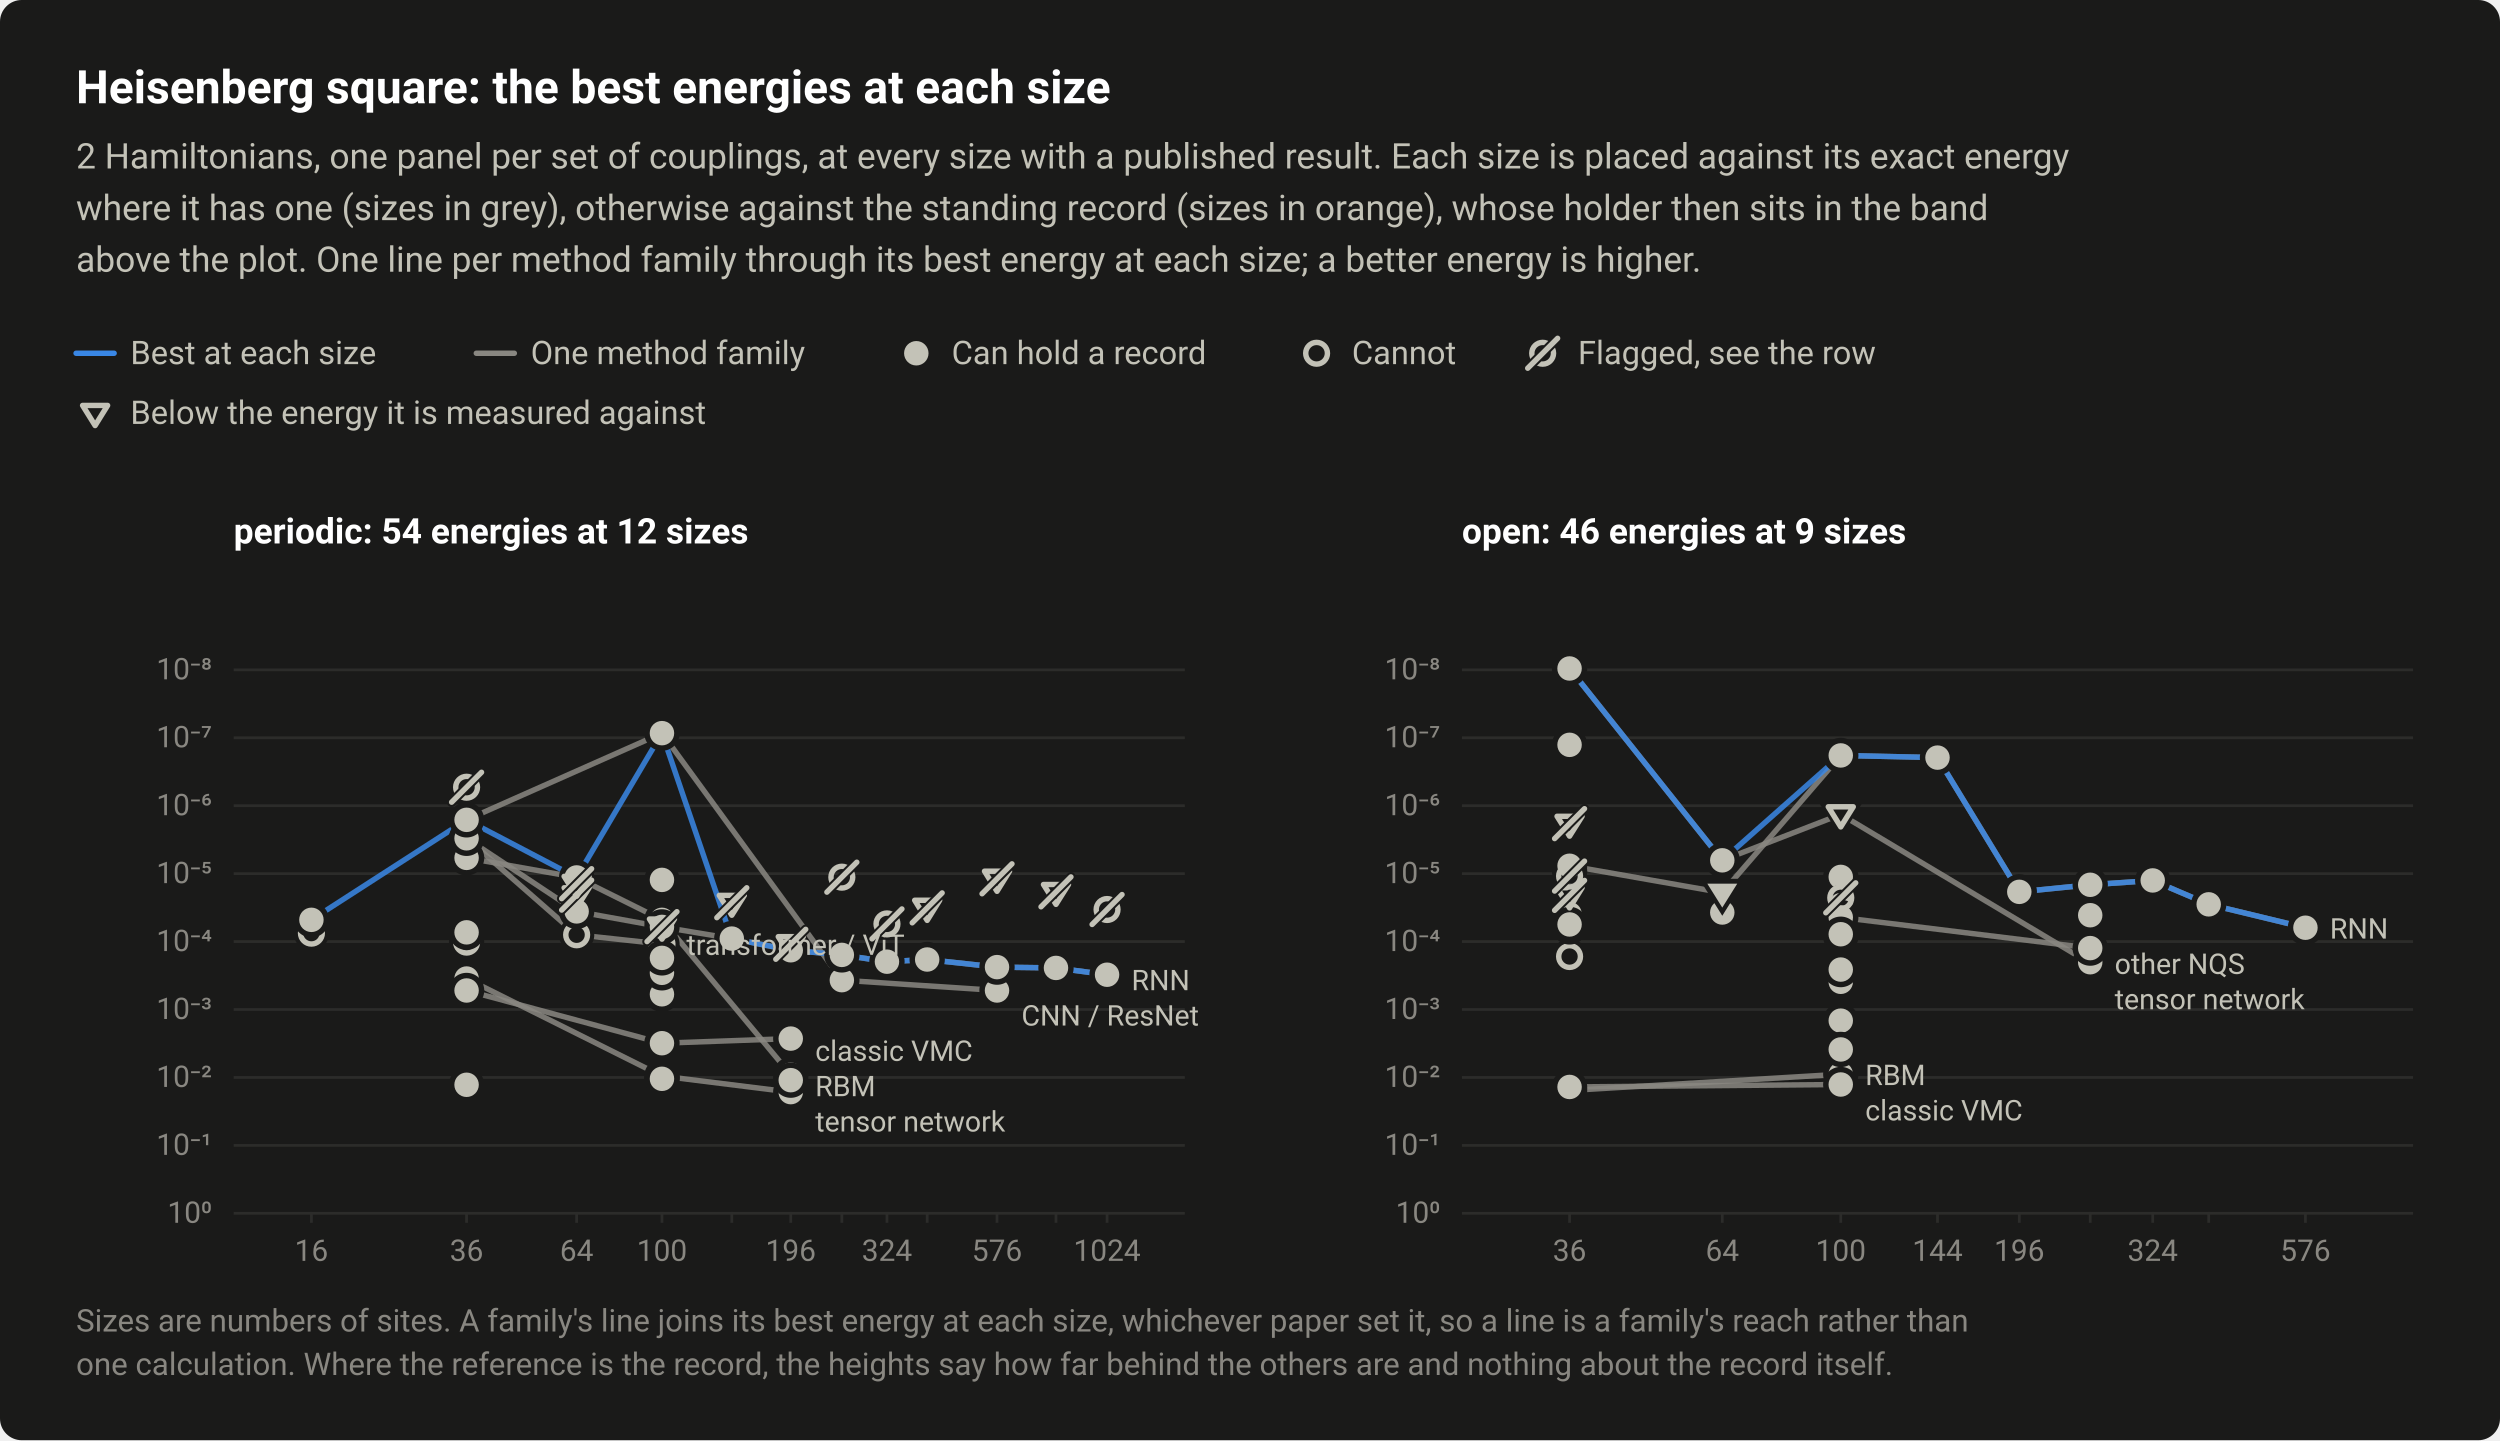
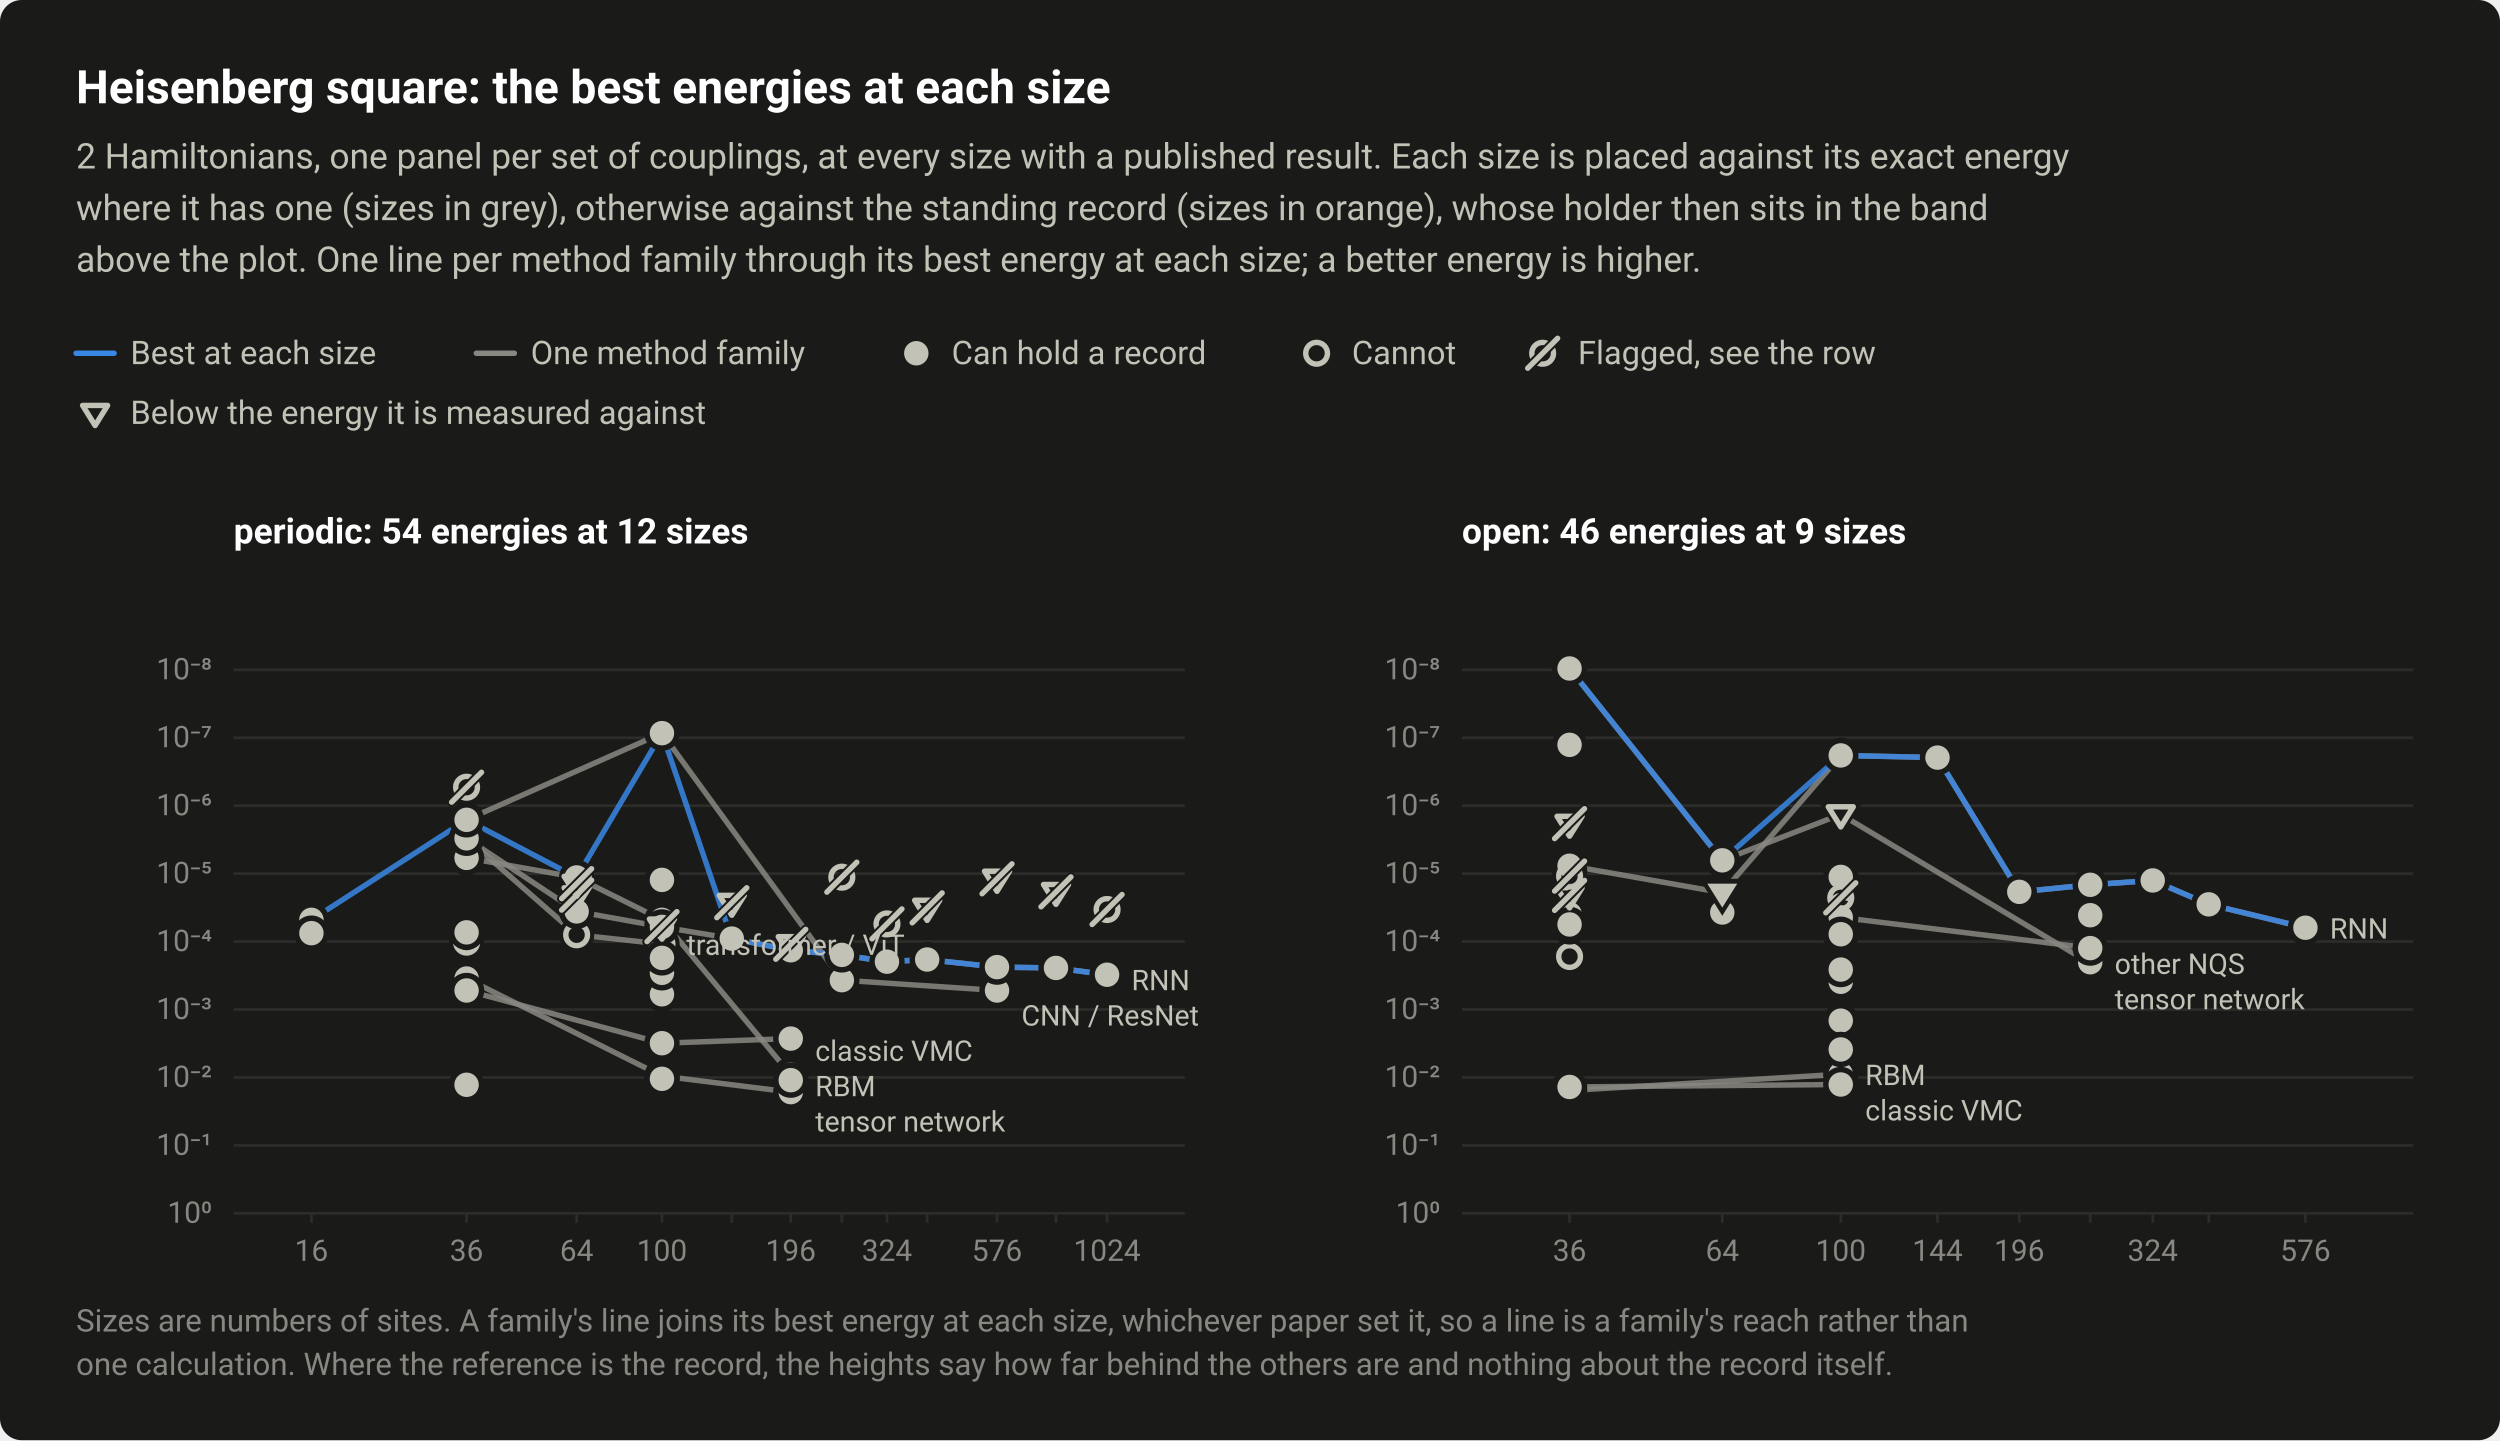
<svg xmlns="http://www.w3.org/2000/svg" width="920" height="530" viewBox="0 0 920 530" role="img" aria-labelledby="title desc">
  <style>text{font-family:system-ui,-apple-system,"Segoe UI",Roboto,"Helvetica Neue",Arial,sans-serif}</style>
  <rect width="920" height="530" rx="8" fill="#1a1a19" />
  <text x="28" y="38" font-size="17" fill="#ffffff" font-weight="600">Heisenberg square: the best energies at each size</text>
  <text x="28" y="62" font-size="13" fill="#c3c2b7">2 Hamiltonians, one panel per set of couplings, at every size with a published result. Each size is placed against its exact energy</text>
  <text x="28" y="81" font-size="13" fill="#c3c2b7">where it has one (sizes in grey), otherwise against the standing record (sizes in orange), whose holder then sits in the band</text>
  <text x="28" y="100" font-size="13" fill="#c3c2b7">above the plot. One line per method family through its best energy at each size; a better energy is higher.</text>
  <path d="M28 130H42" stroke="#3987e5" stroke-width="2" stroke-linecap="round" />
  <text x="48" y="134" font-size="12" fill="#c3c2b7">Best at each size</text>
  <path d="M175.28 130H189.28" stroke="#898781" stroke-width="2" stroke-linecap="round" />
  <text x="195.3" y="134" font-size="12" fill="#c3c2b7">One method family</text>
  <circle cx="337.2" cy="130" r="6.5" fill="#1a1a19" />
  <circle cx="337.2" cy="130" r="4.5" fill="#c3c2b7" />
  <text x="350.2" y="134" font-size="12" fill="#c3c2b7">Can hold a record</text>
  <circle cx="484.5" cy="130" r="6.5" fill="#1a1a19" />
  <circle cx="484.5" cy="130" r="4" fill="#1a1a19" stroke="#c3c2b7" stroke-width="2" />
  <text x="497.5" y="134" font-size="12" fill="#c3c2b7">Cannot</text>
  <circle cx="567.7" cy="130" r="4" fill="none" stroke="#c3c2b7" stroke-width="2" />
  <path d="M562.2 135.5L573.2 124.5" stroke="#1a1a19" stroke-width="3.5" stroke-linecap="round" />
  <path d="M562.2 135.5L573.2 124.5" stroke="#c3c2b7" stroke-width="2" stroke-linecap="round" />
  <text x="580.7" y="134" font-size="12" fill="#c3c2b7">Flagged, see the row</text>
  <path d="M26.5 146.9H43.5L35 160.5Z" fill="#1a1a19" />
  <path d="M30.4 149.2H39.6L35 156.6Z" fill="#1a1a19" stroke="#c3c2b7" stroke-width="2" stroke-linejoin="round" />
  <text x="48" y="156" font-size="12" fill="#c3c2b7">Below the energy it is measured against</text>
  <text x="86" y="200" font-size="13" fill="#ffffff" font-weight="600">periodic: 54 energies at 12 sizes</text>
  <path d="M86 246.5H436" stroke="#2c2c2a" stroke-width="1" />
  <text x="78" y="250" font-size="11" fill="#898781" text-anchor="end" style="font-variant-numeric:tabular-nums">10⁻⁸</text>
  <path d="M86 271.5H436" stroke="#2c2c2a" stroke-width="1" />
  <text x="78" y="275" font-size="11" fill="#898781" text-anchor="end" style="font-variant-numeric:tabular-nums">10⁻⁷</text>
  <path d="M86 296.5H436" stroke="#2c2c2a" stroke-width="1" />
  <text x="78" y="300" font-size="11" fill="#898781" text-anchor="end" style="font-variant-numeric:tabular-nums">10⁻⁶</text>
  <path d="M86 321.5H436" stroke="#2c2c2a" stroke-width="1" />
  <text x="78" y="325" font-size="11" fill="#898781" text-anchor="end" style="font-variant-numeric:tabular-nums">10⁻⁵</text>
  <path d="M86 346.5H436" stroke="#2c2c2a" stroke-width="1" />
  <text x="78" y="350" font-size="11" fill="#898781" text-anchor="end" style="font-variant-numeric:tabular-nums">10⁻⁴</text>
  <path d="M86 371.5H436" stroke="#2c2c2a" stroke-width="1" />
  <text x="78" y="375" font-size="11" fill="#898781" text-anchor="end" style="font-variant-numeric:tabular-nums">10⁻³</text>
  <path d="M86 396.5H436" stroke="#2c2c2a" stroke-width="1" />
  <text x="78" y="400" font-size="11" fill="#898781" text-anchor="end" style="font-variant-numeric:tabular-nums">10⁻²</text>
  <path d="M86 421.5H436" stroke="#2c2c2a" stroke-width="1" />
  <text x="78" y="425" font-size="11" fill="#898781" text-anchor="end" style="font-variant-numeric:tabular-nums">10⁻¹</text>
  <path d="M86 446.5H436" stroke="#2c2c2a" stroke-width="1" />
  <text x="78" y="450" font-size="11" fill="#898781" text-anchor="end" style="font-variant-numeric:tabular-nums">10⁰</text>
  <path d="M114.6 446v4" stroke="#2c2c2a" stroke-width="1" />
  <text x="114.6" y="464" font-size="11" fill="#898781" text-anchor="middle" style="font-variant-numeric:tabular-nums">16</text>
  <path d="M171.7 446v4" stroke="#2c2c2a" stroke-width="1" />
  <text x="171.7" y="464" font-size="11" fill="#898781" text-anchor="middle" style="font-variant-numeric:tabular-nums">36</text>
  <path d="M212.2 446v4" stroke="#2c2c2a" stroke-width="1" />
  <text x="212.2" y="464" font-size="11" fill="#898781" text-anchor="middle" style="font-variant-numeric:tabular-nums">64</text>
  <path d="M243.6 446v4" stroke="#2c2c2a" stroke-width="1" />
  <text x="243.6" y="464" font-size="11" fill="#898781" text-anchor="middle" style="font-variant-numeric:tabular-nums">100</text>
  <path d="M269.3 446v4" stroke="#2c2c2a" stroke-width="1" />
  <path d="M291 446v4" stroke="#2c2c2a" stroke-width="1" />
  <text x="291" y="464" font-size="11" fill="#898781" text-anchor="middle" style="font-variant-numeric:tabular-nums">196</text>
  <path d="M309.8 446v4" stroke="#2c2c2a" stroke-width="1" />
  <path d="M326.4 446v4" stroke="#2c2c2a" stroke-width="1" />
  <text x="326.4" y="464" font-size="11" fill="#898781" text-anchor="middle" style="font-variant-numeric:tabular-nums">324</text>
  <path d="M341.2 446v4" stroke="#2c2c2a" stroke-width="1" />
  <path d="M366.9 446v4" stroke="#2c2c2a" stroke-width="1" />
  <text x="366.9" y="464" font-size="11" fill="#898781" text-anchor="middle" style="font-variant-numeric:tabular-nums">576</text>
  <path d="M388.6 446v4" stroke="#2c2c2a" stroke-width="1" />
  <path d="M407.4 446v4" stroke="#2c2c2a" stroke-width="1" />
  <text x="407.4" y="464" font-size="11" fill="#898781" text-anchor="middle" style="font-variant-numeric:tabular-nums">1024</text>
  <path d="M171.7 360.1L243.6 396L291 401.9" fill="none" stroke="#898781" stroke-width="2" stroke-linejoin="round" stroke-linecap="round" opacity="0.85" />
  <path d="M171.7 315.7L212.2 322.9L243.6 338.5L291 395.5" fill="none" stroke="#898781" stroke-width="2" stroke-linejoin="round" stroke-linecap="round" opacity="0.85" />
  <path d="M171.7 364.5L243.6 383.9L291 382.2" fill="none" stroke="#898781" stroke-width="2" stroke-linejoin="round" stroke-linecap="round" opacity="0.85" />
  <path d="M171.7 308.5L212.2 335.4L243.6 341.1L269.3 345.4L291 349.7L309.8 351.4L326.4 353.9L341.2 353.1L366.9 355.9L388.6 356.2L407.4 358.7" fill="none" stroke="#898781" stroke-width="2" stroke-linejoin="round" stroke-linecap="round" opacity="0.85" />
  <path d="M171.7 301.7L243.6 269.8L309.8 360.7L366.9 364.5" fill="none" stroke="#898781" stroke-width="2" stroke-linejoin="round" stroke-linecap="round" opacity="0.85" />
  <path d="M171.7 308.5L212.2 344L243.6 347.4" fill="none" stroke="#898781" stroke-width="2" stroke-linejoin="round" stroke-linecap="round" opacity="0.85" />
  <path d="M114.6 338.5L171.7 301.7L212.2 322.9L243.6 269.8L269.3 345.4L291 349.7L309.8 351.4L326.4 353.9L341.2 353.1L366.9 355.9L388.6 356.2L407.4 358.7" fill="none" stroke="#3987e5" stroke-width="2" stroke-linejoin="round" stroke-linecap="round" opacity="0.85" />
-   <a class="pt" href="/instances/#r-Heisenberg_square_16_P-b6585028">
-     <circle cx="114.6" cy="343.4" r="6.5" fill="#1a1a19" />
-     <circle cx="114.6" cy="343.4" r="4" fill="#1a1a19" stroke="#c3c2b7" stroke-width="2" />
-   </a>
  <a class="pt" href="/instances/#r-Heisenberg_square_36_P-1aad4b20">
    <circle cx="171.7" cy="346.7" r="6.5" fill="#1a1a19" />
    <circle cx="171.7" cy="346.7" r="4" fill="#1a1a19" stroke="#c3c2b7" stroke-width="2" />
  </a>
  <a class="pt" href="/instances/#r-Heisenberg_square_36_P-cf8d6284">
    <circle cx="171.7" cy="308.5" r="6.5" fill="#1a1a19" />
    <circle cx="171.7" cy="308.5" r="4" fill="#1a1a19" stroke="#c3c2b7" stroke-width="2" />
  </a>
  <a class="pt" href="/instances/#r-Heisenberg_square_64_P-9c103b25">
    <circle cx="212.2" cy="344" r="6.5" fill="#1a1a19" />
    <circle cx="212.2" cy="344" r="4" fill="#1a1a19" stroke="#c3c2b7" stroke-width="2" />
  </a>
  <a class="pt" href="/instances/#r-Heisenberg_square_100_P-9bb9398c">
    <circle cx="243.6" cy="347.4" r="6.5" fill="#1a1a19" />
    <circle cx="243.6" cy="347.4" r="4" fill="#1a1a19" stroke="#c3c2b7" stroke-width="2" />
  </a>
  <a class="pt" href="/instances/#r-Heisenberg_square_16_P-6d66d679">
    <circle cx="114.6" cy="338.5" r="6.5" fill="#1a1a19" />
    <circle cx="114.6" cy="338.5" r="4.5" fill="#c3c2b7" />
  </a>
+   <a class="pt" href="/instances/#r-Heisenberg_square_16_P-b6585028">
+     <circle cx="114.6" cy="343.4" r="6.5" fill="#1a1a19" />
+     <circle cx="114.6" cy="343.4" r="4.5" fill="#c3c2b7" />
+   </a>
  <a class="pt" href="/instances/#r-Heisenberg_square_36_P-53d0b43d">
    <circle cx="171.7" cy="360.1" r="6.5" fill="#1a1a19" />
    <circle cx="171.7" cy="360.1" r="4.5" fill="#c3c2b7" />
  </a>
  <a class="pt" href="/instances/#r-Heisenberg_square_36_P-71899630">
    <circle cx="171.7" cy="400.6" r="6.5" fill="#1a1a19" />
    <circle cx="171.7" cy="400.6" r="4.5" fill="#c3c2b7" />
  </a>
  <a class="pt" href="/instances/#r-Heisenberg_square_36_P-31a7bd0f">
    <circle cx="171.7" cy="399.2" r="6.5" fill="#1a1a19" />
    <circle cx="171.7" cy="399.2" r="4.5" fill="#c3c2b7" />
  </a>
-   <a class="pt" href="/instances/#r-Heisenberg_square_36_P-a6ed67a2">
+   <a class="pt" href="/instances/#r-Heisenberg_square_36_P-71acd614">
    <circle cx="171.7" cy="315.7" r="6.5" fill="#1a1a19" />
    <circle cx="171.7" cy="315.7" r="4.5" fill="#c3c2b7" />
  </a>
  <a class="pt" href="/instances/#r-Heisenberg_square_36_P-ce066af9">
    <circle cx="171.7" cy="308.5" r="6.5" fill="#1a1a19" />
    <circle cx="171.7" cy="308.5" r="4.5" fill="#c3c2b7" />
  </a>
  <a class="pt" href="/instances/#r-Heisenberg_square_36_P-130396e6">
    <circle cx="171.7" cy="343.1" r="6.5" fill="#1a1a19" />
    <circle cx="171.7" cy="343.1" r="4.5" fill="#c3c2b7" />
  </a>
  <a class="pt" href="/instances/#r-Heisenberg_square_36_P-38488519">
    <circle cx="171.7" cy="301.7" r="6.5" fill="#1a1a19" />
    <circle cx="171.7" cy="301.7" r="4.5" fill="#c3c2b7" />
  </a>
-   <a class="pt" href="/instances/#r-Heisenberg_square_36_P-031f93d5">
+   <a class="pt" href="/instances/#r-Heisenberg_square_36_P-61fada31">
    <circle cx="171.7" cy="364.5" r="6.5" fill="#1a1a19" />
    <circle cx="171.7" cy="364.5" r="4.5" fill="#c3c2b7" />
  </a>
-   <a class="pt" href="/instances/#r-Heisenberg_square_64_P-975d4c2e">
+   <a class="pt" href="/instances/#r-Heisenberg_square_64_P-5af3a5a9">
    <circle cx="212.2" cy="322.9" r="6.5" fill="#1a1a19" />
    <circle cx="212.2" cy="322.9" r="4.5" fill="#c3c2b7" />
  </a>
  <a class="pt" href="/instances/#r-Heisenberg_square_64_P-a86a65ef">
    <circle cx="212.2" cy="335.4" r="6.5" fill="#1a1a19" />
    <circle cx="212.2" cy="335.4" r="4.5" fill="#c3c2b7" />
  </a>
  <a class="pt" href="/instances/#r-Heisenberg_square_100_P-3c5489e4">
    <circle cx="243.6" cy="383.9" r="6.5" fill="#1a1a19" />
    <circle cx="243.6" cy="383.9" r="4.5" fill="#c3c2b7" />
  </a>
  <a class="pt" href="/instances/#r-Heisenberg_square_100_P-039a31a3">
    <circle cx="243.6" cy="365.9" r="6.5" fill="#1a1a19" />
    <circle cx="243.6" cy="365.9" r="4.5" fill="#c3c2b7" />
  </a>
  <a class="pt" href="/instances/#r-Heisenberg_square_100_P-70020c1a">
    <circle cx="243.6" cy="354.9" r="6.5" fill="#1a1a19" />
    <circle cx="243.6" cy="354.9" r="4.5" fill="#c3c2b7" />
  </a>
  <a class="pt" href="/instances/#r-Heisenberg_square_100_P-6c3af8b1">
    <circle cx="243.6" cy="396" r="6.5" fill="#1a1a19" />
    <circle cx="243.6" cy="396" r="4.5" fill="#c3c2b7" />
  </a>
  <a class="pt" href="/instances/#r-Heisenberg_square_100_P-ae52a4ca">
    <circle cx="243.6" cy="396.6" r="6.5" fill="#1a1a19" />
    <circle cx="243.6" cy="396.6" r="4.5" fill="#c3c2b7" />
  </a>
  <a class="pt" href="/instances/#r-Heisenberg_square_100_P-57a229b7">
    <circle cx="243.6" cy="397" r="6.5" fill="#1a1a19" />
    <circle cx="243.6" cy="397" r="4.5" fill="#c3c2b7" />
  </a>
-   <a class="pt" href="/instances/#r-Heisenberg_square_100_P-ffef2232">
+   <a class="pt" href="/instances/#r-Heisenberg_square_100_P-18f26b78">
    <circle cx="243.6" cy="269.8" r="6.5" fill="#1a1a19" />
    <circle cx="243.6" cy="269.8" r="4.5" fill="#c3c2b7" />
  </a>
-   <a class="pt" href="/instances/#r-Heisenberg_square_100_P-d9e7266b">
+   <a class="pt" href="/instances/#r-Heisenberg_square_100_P-752d1333">
    <circle cx="243.6" cy="338.5" r="6.5" fill="#1a1a19" />
    <circle cx="243.6" cy="338.5" r="4.5" fill="#c3c2b7" />
  </a>
  <a class="pt" href="/instances/#r-Heisenberg_square_100_P-75f46cc2">
    <circle cx="243.6" cy="341.1" r="6.5" fill="#1a1a19" />
    <circle cx="243.6" cy="341.1" r="4.5" fill="#c3c2b7" />
  </a>
  <a class="pt" href="/instances/#r-Heisenberg_square_100_P-43445cdc">
    <circle cx="243.6" cy="358" r="6.5" fill="#1a1a19" />
    <circle cx="243.6" cy="358" r="4.5" fill="#c3c2b7" />
  </a>
  <a class="pt" href="/instances/#r-Heisenberg_square_100_P-6c081a9e">
    <circle cx="243.6" cy="323.8" r="6.5" fill="#1a1a19" />
    <circle cx="243.6" cy="323.8" r="4.5" fill="#c3c2b7" />
  </a>
  <a class="pt" href="/instances/#r-Heisenberg_square_100_P-9586d14e">
    <circle cx="243.6" cy="352.5" r="6.5" fill="#1a1a19" />
    <circle cx="243.6" cy="352.5" r="4.5" fill="#c3c2b7" />
  </a>
  <a class="pt" href="/instances/#r-Heisenberg_square_144_P-4c61613f">
    <circle cx="269.3" cy="345.4" r="6.5" fill="#1a1a19" />
    <circle cx="269.3" cy="345.4" r="4.5" fill="#c3c2b7" />
  </a>
  <a class="pt" href="/instances/#r-Heisenberg_square_196_P-5989a09d">
    <circle cx="291" cy="382.2" r="6.5" fill="#1a1a19" />
    <circle cx="291" cy="382.2" r="4.5" fill="#c3c2b7" />
  </a>
  <a class="pt" href="/instances/#r-Heisenberg_square_196_P-9fbbab4b">
    <circle cx="291" cy="401.9" r="6.5" fill="#1a1a19" />
    <circle cx="291" cy="401.9" r="4.5" fill="#c3c2b7" />
  </a>
  <a class="pt" href="/instances/#r-Heisenberg_square_196_P-2a0228af">
    <circle cx="291" cy="395.5" r="6.5" fill="#1a1a19" />
    <circle cx="291" cy="395.5" r="4.5" fill="#c3c2b7" />
  </a>
  <a class="pt" href="/instances/#r-Heisenberg_square_196_P-e8fcdcd5">
    <circle cx="291" cy="397.5" r="6.5" fill="#1a1a19" />
    <circle cx="291" cy="397.5" r="4.5" fill="#c3c2b7" />
  </a>
  <a class="pt" href="/instances/#r-Heisenberg_square_196_P-54abef6d">
    <circle cx="291" cy="349.7" r="6.5" fill="#1a1a19" />
    <circle cx="291" cy="349.7" r="4.5" fill="#c3c2b7" />
  </a>
  <a class="pt" href="/instances/#r-Heisenberg_square_256_P-e66ad7d8">
    <circle cx="309.8" cy="360.7" r="6.5" fill="#1a1a19" />
    <circle cx="309.8" cy="360.7" r="4.5" fill="#c3c2b7" />
  </a>
  <a class="pt" href="/instances/#r-Heisenberg_square_256_P-55aa8de4">
    <circle cx="309.8" cy="351.4" r="6.5" fill="#1a1a19" />
    <circle cx="309.8" cy="351.4" r="4.5" fill="#c3c2b7" />
  </a>
  <a class="pt" href="/instances/#r-Heisenberg_square_324_P-6a4e5f59">
    <circle cx="326.4" cy="353.9" r="6.5" fill="#1a1a19" />
    <circle cx="326.4" cy="353.9" r="4.5" fill="#c3c2b7" />
  </a>
  <a class="pt" href="/instances/#r-Heisenberg_square_400_P-418988d3">
    <circle cx="341.2" cy="353.1" r="6.5" fill="#1a1a19" />
    <circle cx="341.2" cy="353.1" r="4.5" fill="#c3c2b7" />
  </a>
  <a class="pt" href="/instances/#r-Heisenberg_square_576_P-06eb730c">
    <circle cx="366.9" cy="364.5" r="6.5" fill="#1a1a19" />
    <circle cx="366.9" cy="364.5" r="4.5" fill="#c3c2b7" />
  </a>
  <a class="pt" href="/instances/#r-Heisenberg_square_576_P-7d1c39a5">
    <circle cx="366.9" cy="355.9" r="6.5" fill="#1a1a19" />
    <circle cx="366.9" cy="355.9" r="4.5" fill="#c3c2b7" />
  </a>
  <a class="pt" href="/instances/#r-Heisenberg_square_784_P-9607c723">
    <circle cx="388.6" cy="356.2" r="6.5" fill="#1a1a19" />
    <circle cx="388.6" cy="356.2" r="4.5" fill="#c3c2b7" />
  </a>
  <a class="pt" href="/instances/#r-Heisenberg_square_1024_P-2167262f">
    <circle cx="407.4" cy="358.7" r="6.5" fill="#1a1a19" />
    <circle cx="407.4" cy="358.7" r="4.5" fill="#c3c2b7" />
  </a>
  <a class="pt" href="/instances/#r-Heisenberg_square_36_P-7b04264f">
    <circle cx="171.7" cy="289.7" r="4" fill="none" stroke="#c3c2b7" stroke-width="2" />
    <path d="M166.2 295.2L177.2 284.2" stroke="#1a1a19" stroke-width="3.5" stroke-linecap="round" />
    <path d="M166.2 295.2L177.2 284.2" stroke="#c3c2b7" stroke-width="2" stroke-linecap="round" />
  </a>
  <a class="pt" href="/instances/#r-Heisenberg_square_64_P-58da1187">
    <path d="M207.6 326.7H216.8L212.2 334Z" fill="none" stroke="#c3c2b7" stroke-width="2" stroke-linejoin="round" />
    <path d="M206.7 334.9L217.7 323.9" stroke="#1a1a19" stroke-width="3.5" stroke-linecap="round" />
    <path d="M206.7 334.9L217.7 323.9" stroke="#c3c2b7" stroke-width="2" stroke-linecap="round" />
  </a>
  <a class="pt" href="/instances/#r-Heisenberg_square_64_P-9a22af78">
    <path d="M207.6 322.5H216.8L212.2 329.8Z" fill="none" stroke="#c3c2b7" stroke-width="2" stroke-linejoin="round" />
    <path d="M206.7 330.7L217.7 319.7" stroke="#1a1a19" stroke-width="3.5" stroke-linecap="round" />
    <path d="M206.7 330.7L217.7 319.7" stroke="#c3c2b7" stroke-width="2" stroke-linecap="round" />
  </a>
  <a class="pt" href="/instances/#r-Heisenberg_square_100_P-4be487b4">
    <path d="M239 338.2H248.2L243.6 345.6Z" fill="none" stroke="#c3c2b7" stroke-width="2" stroke-linejoin="round" />
    <path d="M238.1 346.5L249.1 335.5" stroke="#1a1a19" stroke-width="3.5" stroke-linecap="round" />
    <path d="M238.1 346.5L249.1 335.5" stroke="#c3c2b7" stroke-width="2" stroke-linecap="round" />
  </a>
  <a class="pt" href="/instances/#r-Heisenberg_square_144_P-19616159">
    <path d="M264.7 329.5H273.9L269.3 336.8Z" fill="none" stroke="#c3c2b7" stroke-width="2" stroke-linejoin="round" />
    <path d="M263.8 337.7L274.8 326.7" stroke="#1a1a19" stroke-width="3.5" stroke-linecap="round" />
    <path d="M263.8 337.7L274.8 326.7" stroke="#c3c2b7" stroke-width="2" stroke-linecap="round" />
  </a>
  <a class="pt" href="/instances/#r-Heisenberg_square_196_P-75d4493e">
    <path d="M286.4 344.7H295.6L291 352.1Z" fill="none" stroke="#c3c2b7" stroke-width="2" stroke-linejoin="round" />
    <path d="M285.5 353L296.5 342" stroke="#1a1a19" stroke-width="3.5" stroke-linecap="round" />
    <path d="M285.5 353L296.5 342" stroke="#c3c2b7" stroke-width="2" stroke-linecap="round" />
  </a>
  <a class="pt" href="/instances/#r-Heisenberg_square_256_P-5bfb9b12">
    <circle cx="309.8" cy="322.8" r="4" fill="none" stroke="#c3c2b7" stroke-width="2" />
    <path d="M304.3 328.3L315.3 317.3" stroke="#1a1a19" stroke-width="3.5" stroke-linecap="round" />
    <path d="M304.3 328.3L315.3 317.3" stroke="#c3c2b7" stroke-width="2" stroke-linecap="round" />
  </a>
  <a class="pt" href="/instances/#r-Heisenberg_square_324_P-4902e1d0">
    <circle cx="326.4" cy="340" r="4" fill="none" stroke="#c3c2b7" stroke-width="2" />
    <path d="M320.9 345.5L331.9 334.5" stroke="#1a1a19" stroke-width="3.5" stroke-linecap="round" />
    <path d="M320.9 345.5L331.9 334.5" stroke="#c3c2b7" stroke-width="2" stroke-linecap="round" />
  </a>
  <a class="pt" href="/instances/#r-Heisenberg_square_400_P-e943c991">
    <path d="M336.6 331.3H345.8L341.2 338.7Z" fill="none" stroke="#c3c2b7" stroke-width="2" stroke-linejoin="round" />
    <path d="M335.7 339.6L346.7 328.6" stroke="#1a1a19" stroke-width="3.5" stroke-linecap="round" />
    <path d="M335.7 339.6L346.7 328.6" stroke="#c3c2b7" stroke-width="2" stroke-linecap="round" />
  </a>
  <a class="pt" href="/instances/#r-Heisenberg_square_576_P-b7160474">
    <path d="M362.3 320.6H371.5L366.9 328Z" fill="none" stroke="#c3c2b7" stroke-width="2" stroke-linejoin="round" />
    <path d="M361.4 328.9L372.4 317.9" stroke="#1a1a19" stroke-width="3.5" stroke-linecap="round" />
    <path d="M361.4 328.9L372.4 317.9" stroke="#c3c2b7" stroke-width="2" stroke-linecap="round" />
  </a>
  <a class="pt" href="/instances/#r-Heisenberg_square_784_P-d6c398b4">
    <path d="M384 325.5H393.2L388.6 332.8Z" fill="none" stroke="#c3c2b7" stroke-width="2" stroke-linejoin="round" />
    <path d="M383.1 333.7L394.1 322.7" stroke="#1a1a19" stroke-width="3.5" stroke-linecap="round" />
    <path d="M383.1 333.7L394.1 322.7" stroke="#c3c2b7" stroke-width="2" stroke-linecap="round" />
  </a>
  <a class="pt" href="/instances/#r-Heisenberg_square_1024_P-19322a06">
    <circle cx="407.4" cy="334.7" r="4" fill="none" stroke="#c3c2b7" stroke-width="2" />
    <path d="M401.9 340.2L412.9 329.2" stroke="#1a1a19" stroke-width="3.5" stroke-linecap="round" />
    <path d="M401.9 340.2L412.9 329.2" stroke="#c3c2b7" stroke-width="2" stroke-linecap="round" />
  </a>
  <text x="252.6" y="351.4" font-size="10.5" fill="#c3c2b7">transformer / ViT</text>
  <text x="416.4" y="364.4" font-size="10.5" fill="#c3c2b7">RNN</text>
  <text x="375.9" y="377.4" font-size="10.5" fill="#c3c2b7">CNN / ResNet</text>
  <text x="300" y="390.4" font-size="10.5" fill="#c3c2b7">classic VMC</text>
  <text x="300" y="403.4" font-size="10.5" fill="#c3c2b7">RBM</text>
  <text x="300" y="416.4" font-size="10.5" fill="#c3c2b7">tensor network</text>
  <text x="538" y="200" font-size="13" fill="#ffffff" font-weight="600">open: 46 energies at 9 sizes</text>
  <path d="M538 246.5H888" stroke="#2c2c2a" stroke-width="1" />
  <text x="530" y="250" font-size="11" fill="#898781" text-anchor="end" style="font-variant-numeric:tabular-nums">10⁻⁸</text>
  <path d="M538 271.5H888" stroke="#2c2c2a" stroke-width="1" />
  <text x="530" y="275" font-size="11" fill="#898781" text-anchor="end" style="font-variant-numeric:tabular-nums">10⁻⁷</text>
  <path d="M538 296.5H888" stroke="#2c2c2a" stroke-width="1" />
  <text x="530" y="300" font-size="11" fill="#898781" text-anchor="end" style="font-variant-numeric:tabular-nums">10⁻⁶</text>
  <path d="M538 321.5H888" stroke="#2c2c2a" stroke-width="1" />
  <text x="530" y="325" font-size="11" fill="#898781" text-anchor="end" style="font-variant-numeric:tabular-nums">10⁻⁵</text>
  <path d="M538 346.5H888" stroke="#2c2c2a" stroke-width="1" />
  <text x="530" y="350" font-size="11" fill="#898781" text-anchor="end" style="font-variant-numeric:tabular-nums">10⁻⁴</text>
  <path d="M538 371.5H888" stroke="#2c2c2a" stroke-width="1" />
  <text x="530" y="375" font-size="11" fill="#898781" text-anchor="end" style="font-variant-numeric:tabular-nums">10⁻³</text>
  <path d="M538 396.5H888" stroke="#2c2c2a" stroke-width="1" />
  <text x="530" y="400" font-size="11" fill="#898781" text-anchor="end" style="font-variant-numeric:tabular-nums">10⁻²</text>
  <path d="M538 421.5H888" stroke="#2c2c2a" stroke-width="1" />
  <text x="530" y="425" font-size="11" fill="#898781" text-anchor="end" style="font-variant-numeric:tabular-nums">10⁻¹</text>
  <path d="M538 446.5H888" stroke="#2c2c2a" stroke-width="1" />
  <text x="530" y="450" font-size="11" fill="#898781" text-anchor="end" style="font-variant-numeric:tabular-nums">10⁰</text>
  <path d="M577.6 446v4" stroke="#2c2c2a" stroke-width="1" />
  <text x="577.6" y="464" font-size="11" fill="#898781" text-anchor="middle" style="font-variant-numeric:tabular-nums">36</text>
  <path d="M633.8 446v4" stroke="#2c2c2a" stroke-width="1" />
  <text x="633.8" y="464" font-size="11" fill="#898781" text-anchor="middle" style="font-variant-numeric:tabular-nums">64</text>
  <path d="M677.4 446v4" stroke="#2c2c2a" stroke-width="1" />
  <text x="677.4" y="464" font-size="11" fill="#898781" text-anchor="middle" style="font-variant-numeric:tabular-nums">100</text>
  <path d="M713 446v4" stroke="#2c2c2a" stroke-width="1" />
  <text x="713" y="464" font-size="11" fill="#898781" text-anchor="middle" style="font-variant-numeric:tabular-nums">144</text>
  <path d="M743.1 446v4" stroke="#2c2c2a" stroke-width="1" />
  <text x="743.1" y="464" font-size="11" fill="#898781" text-anchor="middle" style="font-variant-numeric:tabular-nums">196</text>
  <path d="M769.2 446v4" stroke="#2c2c2a" stroke-width="1" />
  <path d="M792.2 446v4" stroke="#2c2c2a" stroke-width="1" />
  <text x="792.2" y="464" font-size="11" fill="#898781" text-anchor="middle" style="font-variant-numeric:tabular-nums">324</text>
  <path d="M812.8 446v4" stroke="#2c2c2a" stroke-width="1" />
  <path d="M848.4 446v4" stroke="#2c2c2a" stroke-width="1" />
  <text x="848.4" y="464" font-size="11" fill="#898781" text-anchor="middle" style="font-variant-numeric:tabular-nums">576</text>
  <path d="M577.6 246L633.8 316.6L677.4 299.7L769.2 354.5" fill="none" stroke="#898781" stroke-width="2" stroke-linejoin="round" stroke-linecap="round" opacity="0.85" />
  <path d="M577.6 401.3L677.4 395.3" fill="none" stroke="#898781" stroke-width="2" stroke-linejoin="round" stroke-linecap="round" opacity="0.85" />
  <path d="M577.6 400L677.4 399.1" fill="none" stroke="#898781" stroke-width="2" stroke-linejoin="round" stroke-linecap="round" opacity="0.85" />
  <path d="M577.6 318.6L633.8 328.5L677.4 278L713 278.8L743.1 328.2L769.2 325.6L792.2 324L812.8 332.8L848.4 341.4" fill="none" stroke="#898781" stroke-width="2" stroke-linejoin="round" stroke-linecap="round" opacity="0.85" />
  <path d="M677.4 337.6L769.2 348.9" fill="none" stroke="#898781" stroke-width="2" stroke-linejoin="round" stroke-linecap="round" opacity="0.85" />
  <path d="M577.6 246L633.8 316.6L677.4 278L713 278.8L743.1 328.2L769.2 325.6L792.2 324L812.8 332.8L848.4 341.4" fill="none" stroke="#3987e5" stroke-width="2" stroke-linejoin="round" stroke-linecap="round" opacity="0.85" />
  <a class="pt" href="/instances/#r-Heisenberg_square_36_O-46c7ed9d">
    <circle cx="577.6" cy="352" r="6.5" fill="#1a1a19" />
    <circle cx="577.6" cy="352" r="4" fill="#1a1a19" stroke="#c3c2b7" stroke-width="2" />
  </a>
  <a class="pt" href="/instances/#r-Heisenberg_square_100_O-8c2d6332">
    <path d="M668.9 294.6H685.9L677.4 308.2Z" fill="#1a1a19" />
    <path d="M672.8 296.9H682L677.4 304.3Z" fill="#1a1a19" stroke="#c3c2b7" stroke-width="2" stroke-linejoin="round" />
  </a>
  <a class="pt" href="/instances/#r-Heisenberg_square_36_O-0e47cc7e">
    <circle cx="577.6" cy="274.1" r="6.5" fill="#1a1a19" />
    <circle cx="577.6" cy="274.1" r="4.5" fill="#c3c2b7" />
  </a>
  <a class="pt" href="/instances/#r-Heisenberg_square_36_O-7801ee9a">
    <circle cx="577.6" cy="401.3" r="6.5" fill="#1a1a19" />
    <circle cx="577.6" cy="401.3" r="4.5" fill="#c3c2b7" />
  </a>
  <a class="pt" href="/instances/#r-Heisenberg_square_36_O-d510dbe6">
    <circle cx="577.6" cy="400" r="6.5" fill="#1a1a19" />
    <circle cx="577.6" cy="400" r="4.5" fill="#c3c2b7" />
  </a>
  <a class="pt" href="/instances/#r-Heisenberg_square_36_O-b9328b19">
    <circle cx="577.6" cy="246" r="6.5" fill="#1a1a19" />
    <circle cx="577.6" cy="246" r="4.5" fill="#c3c2b7" />
  </a>
  <a class="pt" href="/instances/#r-Heisenberg_square_36_O-9fe37b30">
    <circle cx="577.6" cy="320.6" r="6.5" fill="#1a1a19" />
    <circle cx="577.6" cy="320.6" r="4.5" fill="#c3c2b7" />
  </a>
  <a class="pt" href="/instances/#r-Heisenberg_square_36_O-5233d010">
    <circle cx="577.6" cy="318.6" r="6.5" fill="#1a1a19" />
    <circle cx="577.6" cy="318.6" r="4.5" fill="#c3c2b7" />
  </a>
  <a class="pt" href="/instances/#r-Heisenberg_square_36_O-9089a79e">
    <circle cx="577.6" cy="341.1" r="6.5" fill="#1a1a19" />
    <circle cx="577.6" cy="341.1" r="4.5" fill="#c3c2b7" />
  </a>
  <a class="pt" href="/instances/#r-Heisenberg_square_36_O-c6156140">
    <circle cx="577.6" cy="336.4" r="6.5" fill="#1a1a19" />
    <circle cx="577.6" cy="336.4" r="4.5" fill="#c3c2b7" />
  </a>
  <a class="pt" href="/instances/#r-Heisenberg_square_36_O-1c934f20">
    <circle cx="577.6" cy="340.2" r="6.5" fill="#1a1a19" />
    <circle cx="577.6" cy="340.2" r="4.5" fill="#c3c2b7" />
  </a>
  <a class="pt" href="/instances/#r-Heisenberg_square_64_O-25226d50">
    <circle cx="633.8" cy="335.8" r="6.5" fill="#1a1a19" />
    <circle cx="633.8" cy="335.8" r="4.5" fill="#c3c2b7" />
  </a>
  <a class="pt" href="/instances/#r-Heisenberg_square_64_O-51c78d18">
    <circle cx="633.8" cy="316.6" r="6.5" fill="#1a1a19" />
    <circle cx="633.8" cy="316.6" r="4.5" fill="#c3c2b7" />
  </a>
  <a class="pt" href="/instances/#r-Heisenberg_square_64_O-92607b83">
    <path d="M625.3 323.4H642.3L633.8 337Z" fill="#1a1a19" />
    <path d="M628.3 325.2H639.3L633.8 334Z" fill="#c3c2b7" />
  </a>
  <a class="pt" href="/instances/#r-Heisenberg_square_100_O-1c88e594">
    <circle cx="677.4" cy="343.2" r="6.5" fill="#1a1a19" />
    <circle cx="677.4" cy="343.2" r="4.5" fill="#c3c2b7" />
  </a>
  <a class="pt" href="/instances/#r-Heisenberg_square_100_O-8795db83">
    <circle cx="677.4" cy="322.7" r="6.5" fill="#1a1a19" />
    <circle cx="677.4" cy="322.7" r="4.5" fill="#c3c2b7" />
  </a>
  <a class="pt" href="/instances/#r-Heisenberg_square_100_O-ec0e173d">
    <circle cx="677.4" cy="334.9" r="6.5" fill="#1a1a19" />
    <circle cx="677.4" cy="334.9" r="4.5" fill="#c3c2b7" />
  </a>
  <a class="pt" href="/instances/#r-Heisenberg_square_100_O-4fff8dce">
    <circle cx="677.4" cy="332.2" r="6.5" fill="#1a1a19" />
    <circle cx="677.4" cy="332.2" r="4.5" fill="#c3c2b7" />
  </a>
  <a class="pt" href="/instances/#r-Heisenberg_square_100_O-884e88a2">
    <circle cx="677.4" cy="387.2" r="6.5" fill="#1a1a19" />
    <circle cx="677.4" cy="387.2" r="4.5" fill="#c3c2b7" />
  </a>
  <a class="pt" href="/instances/#r-Heisenberg_square_100_O-ab26425f">
    <circle cx="677.4" cy="375.6" r="6.5" fill="#1a1a19" />
    <circle cx="677.4" cy="375.6" r="4.5" fill="#c3c2b7" />
  </a>
  <a class="pt" href="/instances/#r-Heisenberg_square_100_O-3bb2c189">
    <circle cx="677.4" cy="353.7" r="6.5" fill="#1a1a19" />
    <circle cx="677.4" cy="353.7" r="4.5" fill="#c3c2b7" />
  </a>
  <a class="pt" href="/instances/#r-Heisenberg_square_100_O-4f08fee2">
    <circle cx="677.4" cy="395.3" r="6.5" fill="#1a1a19" />
    <circle cx="677.4" cy="395.3" r="4.5" fill="#c3c2b7" />
  </a>
  <a class="pt" href="/instances/#r-Heisenberg_square_100_O-f41c13d3">
    <circle cx="677.4" cy="399.1" r="6.5" fill="#1a1a19" />
    <circle cx="677.4" cy="399.1" r="4.5" fill="#c3c2b7" />
  </a>
  <a class="pt" href="/instances/#r-Heisenberg_square_100_O-b711ee63">
    <circle cx="677.4" cy="278" r="6.5" fill="#1a1a19" />
    <circle cx="677.4" cy="278" r="4.5" fill="#c3c2b7" />
  </a>
-   <a class="pt" href="/instances/#r-Heisenberg_square_100_O-caba2cad">
+   <a class="pt" href="/instances/#r-Heisenberg_square_100_O-04c8e182">
    <circle cx="677.4" cy="333.1" r="6.5" fill="#1a1a19" />
    <circle cx="677.4" cy="333.1" r="4.5" fill="#c3c2b7" />
  </a>
-   <a class="pt" href="/instances/#r-Heisenberg_square_100_O-bdd90fa9">
+   <a class="pt" href="/instances/#r-Heisenberg_square_100_O-0c0c2c89">
    <circle cx="677.4" cy="337.6" r="6.5" fill="#1a1a19" />
    <circle cx="677.4" cy="337.6" r="4.5" fill="#c3c2b7" />
  </a>
  <a class="pt" href="/instances/#r-Heisenberg_square_100_O-ee661f45">
    <circle cx="677.4" cy="344.6" r="6.5" fill="#1a1a19" />
    <circle cx="677.4" cy="344.6" r="4.5" fill="#c3c2b7" />
  </a>
  <a class="pt" href="/instances/#r-Heisenberg_square_100_O-05e4d2f5">
    <circle cx="677.4" cy="355.4" r="6.5" fill="#1a1a19" />
    <circle cx="677.4" cy="355.4" r="4.5" fill="#c3c2b7" />
  </a>
  <a class="pt" href="/instances/#r-Heisenberg_square_100_O-775e1396">
    <circle cx="677.4" cy="386.2" r="6.5" fill="#1a1a19" />
    <circle cx="677.4" cy="386.2" r="4.5" fill="#c3c2b7" />
  </a>
  <a class="pt" href="/instances/#r-Heisenberg_square_100_O-f8d2a545">
    <circle cx="677.4" cy="343.8" r="6.5" fill="#1a1a19" />
    <circle cx="677.4" cy="343.8" r="4.5" fill="#c3c2b7" />
  </a>
  <a class="pt" href="/instances/#r-Heisenberg_square_100_O-9a05b318">
    <circle cx="677.4" cy="361.3" r="6.5" fill="#1a1a19" />
    <circle cx="677.4" cy="361.3" r="4.5" fill="#c3c2b7" />
  </a>
  <a class="pt" href="/instances/#r-Heisenberg_square_100_O-98c02421">
    <circle cx="677.4" cy="356.8" r="6.5" fill="#1a1a19" />
    <circle cx="677.4" cy="356.8" r="4.5" fill="#c3c2b7" />
  </a>
  <a class="pt" href="/instances/#r-Heisenberg_square_144_O-c046d7c8">
    <circle cx="713" cy="278.8" r="6.5" fill="#1a1a19" />
    <circle cx="713" cy="278.8" r="4.5" fill="#c3c2b7" />
  </a>
  <a class="pt" href="/instances/#r-Heisenberg_square_196_O-a004bf1b">
    <circle cx="743.1" cy="328.2" r="6.5" fill="#1a1a19" />
    <circle cx="743.1" cy="328.2" r="4.5" fill="#c3c2b7" />
  </a>
-   <a class="pt" href="/instances/#r-Heisenberg_square_256_O-e1c775d5">
+   <a class="pt" href="/instances/#r-Heisenberg_square_256_O-1bf031ea">
    <circle cx="769.2" cy="336.8" r="6.5" fill="#1a1a19" />
    <circle cx="769.2" cy="336.8" r="4.5" fill="#c3c2b7" />
  </a>
  <a class="pt" href="/instances/#r-Heisenberg_square_256_O-fc04815b">
    <circle cx="769.2" cy="354.5" r="6.5" fill="#1a1a19" />
    <circle cx="769.2" cy="354.5" r="4.5" fill="#c3c2b7" />
  </a>
  <a class="pt" href="/instances/#r-Heisenberg_square_256_O-20c03fb9">
    <circle cx="769.2" cy="354.1" r="6.5" fill="#1a1a19" />
    <circle cx="769.2" cy="354.1" r="4.5" fill="#c3c2b7" />
  </a>
  <a class="pt" href="/instances/#r-Heisenberg_square_256_O-8992d478">
    <circle cx="769.2" cy="348.9" r="6.5" fill="#1a1a19" />
    <circle cx="769.2" cy="348.9" r="4.5" fill="#c3c2b7" />
  </a>
  <a class="pt" href="/instances/#r-Heisenberg_square_256_O-c4406e62">
    <circle cx="769.2" cy="325.6" r="6.5" fill="#1a1a19" />
    <circle cx="769.2" cy="325.6" r="4.5" fill="#c3c2b7" />
  </a>
  <a class="pt" href="/instances/#r-Heisenberg_square_324_O-a020f1f3">
    <circle cx="792.2" cy="324" r="6.5" fill="#1a1a19" />
    <circle cx="792.2" cy="324" r="4.5" fill="#c3c2b7" />
  </a>
  <a class="pt" href="/instances/#r-Heisenberg_square_400_O-2c694934">
    <circle cx="812.8" cy="332.8" r="6.5" fill="#1a1a19" />
    <circle cx="812.8" cy="332.8" r="4.5" fill="#c3c2b7" />
  </a>
  <a class="pt" href="/instances/#r-Heisenberg_square_576_O-7485d11a">
    <circle cx="848.4" cy="341.4" r="6.5" fill="#1a1a19" />
    <circle cx="848.4" cy="341.4" r="4.5" fill="#c3c2b7" />
  </a>
  <a class="pt" href="/instances/#r-Heisenberg_square_36_O-c47e4e87">
    <path d="M573 300.4H582.2L577.6 307.7Z" fill="none" stroke="#c3c2b7" stroke-width="2" stroke-linejoin="round" />
    <path d="M572.1 308.6L583.1 297.6" stroke="#1a1a19" stroke-width="3.5" stroke-linecap="round" />
    <path d="M572.1 308.6L583.1 297.6" stroke="#c3c2b7" stroke-width="2" stroke-linecap="round" />
  </a>
  <a class="pt" href="/instances/#r-Heisenberg_square_36_O-c27579ad">
    <path d="M573 326.7H582.2L577.6 334.1Z" fill="none" stroke="#c3c2b7" stroke-width="2" stroke-linejoin="round" />
    <path d="M572.1 335L583.1 324" stroke="#1a1a19" stroke-width="3.5" stroke-linecap="round" />
    <path d="M572.1 335L583.1 324" stroke="#c3c2b7" stroke-width="2" stroke-linecap="round" />
  </a>
  <a class="pt" href="/instances/#r-Heisenberg_square_36_O-dbeeb54c">
    <circle cx="577.6" cy="322.4" r="4" fill="none" stroke="#c3c2b7" stroke-width="2" />
    <path d="M572.1 327.9L583.1 316.9" stroke="#1a1a19" stroke-width="3.5" stroke-linecap="round" />
    <path d="M572.1 327.9L583.1 316.9" stroke="#c3c2b7" stroke-width="2" stroke-linecap="round" />
  </a>
  <a class="pt" href="/instances/#r-Heisenberg_square_100_O-b6e07a86">
    <circle cx="677.4" cy="330.4" r="4" fill="none" stroke="#c3c2b7" stroke-width="2" />
    <path d="M671.9 335.9L682.9 324.9" stroke="#1a1a19" stroke-width="3.5" stroke-linecap="round" />
    <path d="M671.9 335.9L682.9 324.9" stroke="#c3c2b7" stroke-width="2" stroke-linecap="round" />
  </a>
  <text x="857.4" y="345.4" font-size="10.5" fill="#c3c2b7">RNN</text>
  <text x="778.2" y="358.4" font-size="10.5" fill="#c3c2b7">other NQS</text>
  <text x="778.2" y="371.4" font-size="10.5" fill="#c3c2b7">tensor network</text>
  <text x="686.4" y="399.3" font-size="10.5" fill="#c3c2b7">RBM</text>
  <text x="686.4" y="412.3" font-size="10.5" fill="#c3c2b7">classic VMC</text>
  <text x="28" y="490" font-size="11.5" fill="#898781">Sizes are numbers of sites. A family's line joins its best energy at each size, whichever paper set it, so a line is a family's reach rather than</text>
  <text x="28" y="506" font-size="11.5" fill="#898781">one calculation. Where the reference is the record, the heights say how far behind the others are and nothing about the record itself.</text>
</svg>
